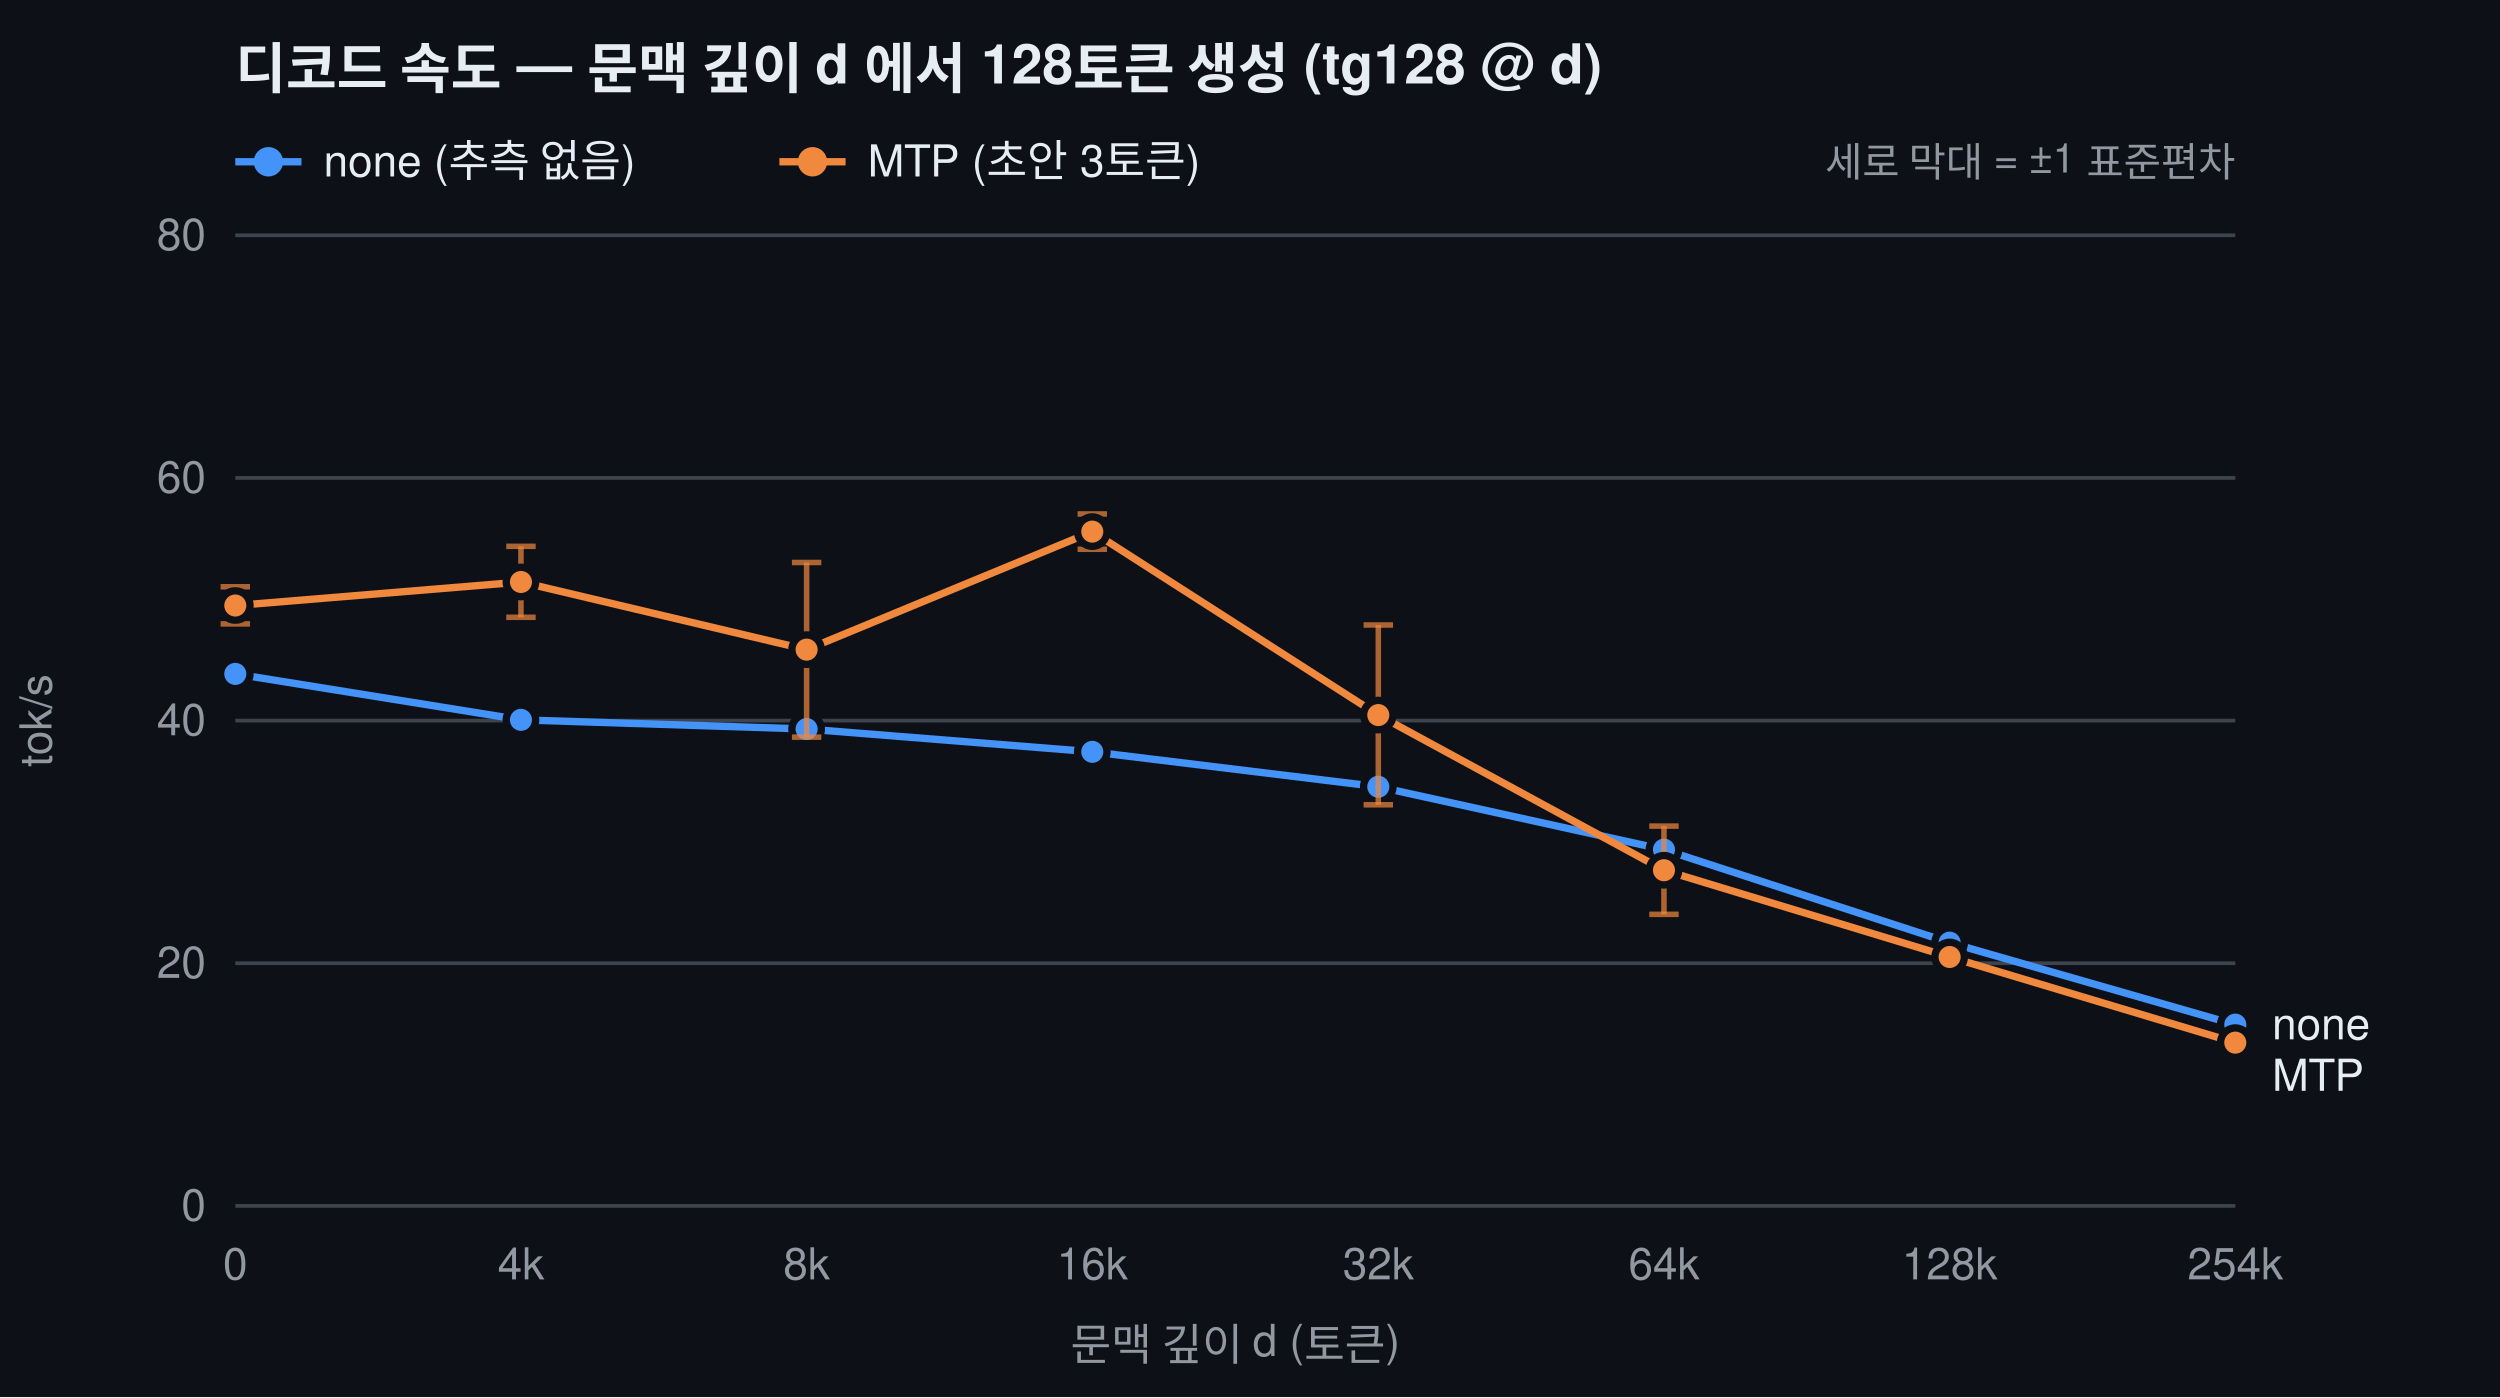
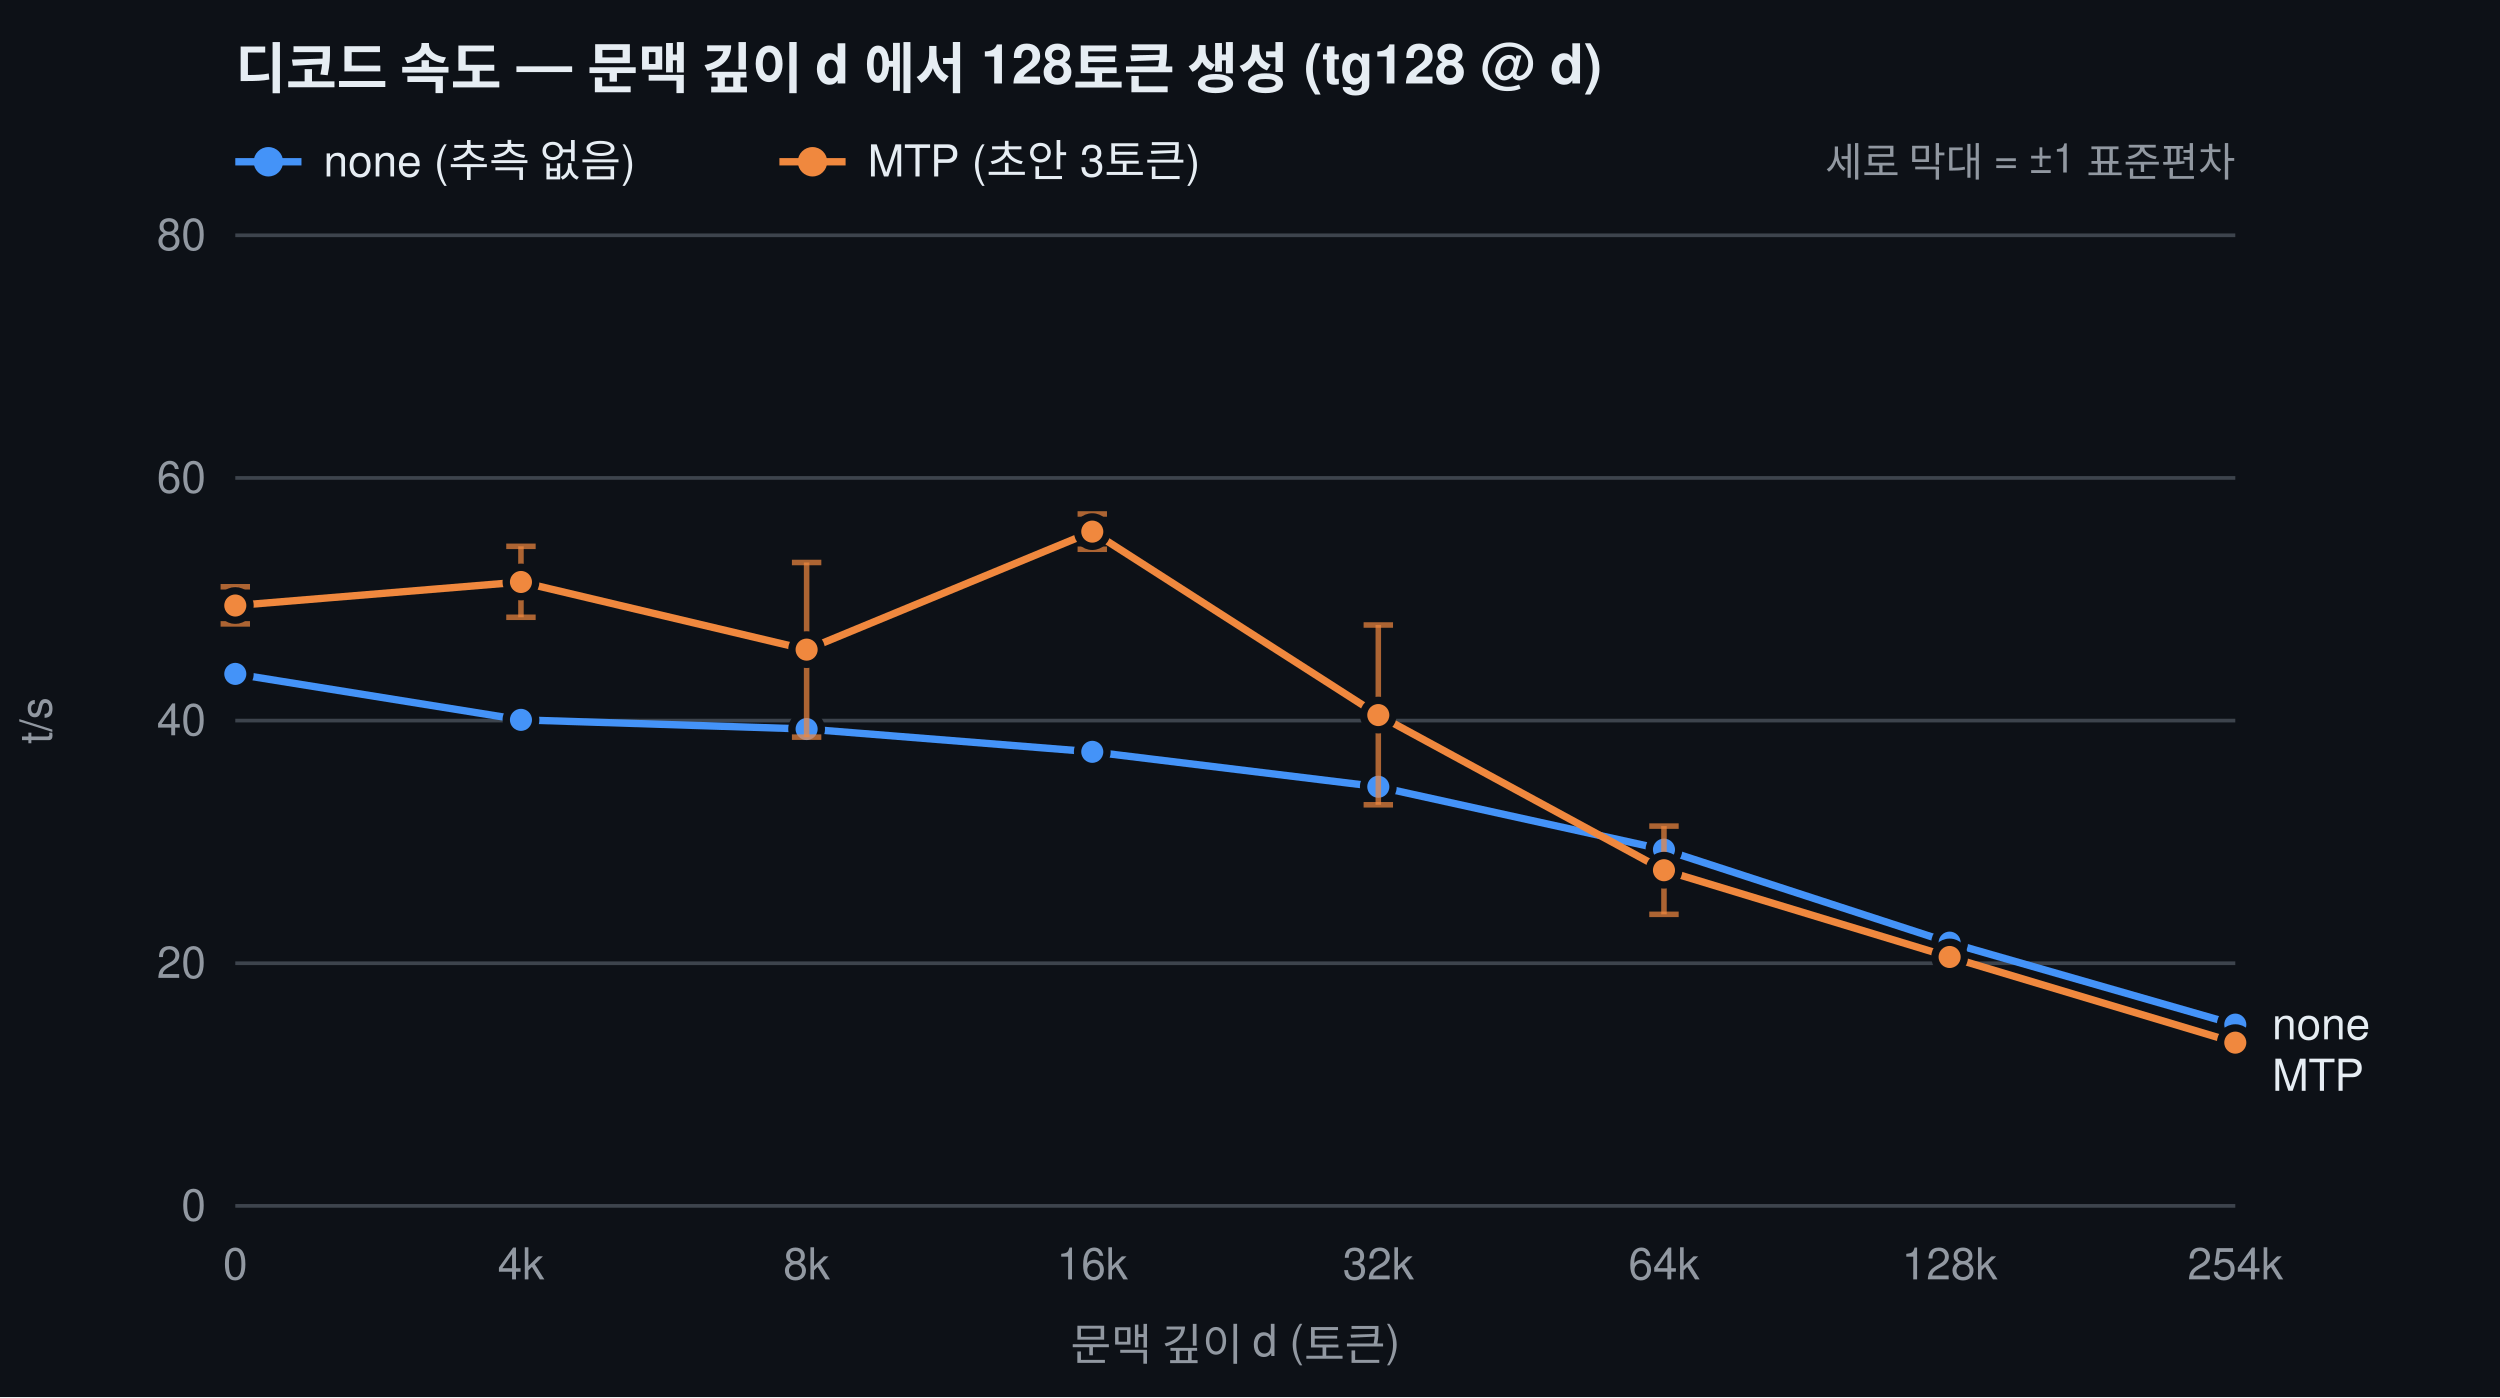
<svg xmlns="http://www.w3.org/2000/svg" viewBox="0 0 680 380" width="680" height="380" font-family="-apple-system,Segoe UI,Helvetica,Arial,sans-serif">
  <rect width="680" height="380" fill="#0d1117" />
  <text x="64" y="24" font-size="15" font-weight="600" fill="#e6edf3">디코드 속도 — 문맥 깊이 d 에서 128토큰 생성 (tg128 @ d)</text>
  <line x1="64" x2="608" y1="328.0" y2="328.0" stroke="#3d444d" stroke-width="1" />
  <text x="56" y="332.0" font-size="12" text-anchor="end" fill="#9198a1">0</text>
  <line x1="64" x2="608" y1="262.0" y2="262.0" stroke="#3d444d" stroke-width="1" />
  <text x="56" y="266.0" font-size="12" text-anchor="end" fill="#9198a1">20</text>
  <line x1="64" x2="608" y1="196.0" y2="196.0" stroke="#3d444d" stroke-width="1" />
  <text x="56" y="200.0" font-size="12" text-anchor="end" fill="#9198a1">40</text>
  <line x1="64" x2="608" y1="130.0" y2="130.0" stroke="#3d444d" stroke-width="1" />
  <text x="56" y="134.0" font-size="12" text-anchor="end" fill="#9198a1">60</text>
  <line x1="64" x2="608" y1="64.0" y2="64.0" stroke="#3d444d" stroke-width="1" />
  <text x="56" y="68.0" font-size="12" text-anchor="end" fill="#9198a1">80</text>
  <text x="64.0" y="348" font-size="12" text-anchor="middle" fill="#9198a1">0</text>
  <text x="141.7" y="348" font-size="12" text-anchor="middle" fill="#9198a1">4k</text>
  <text x="219.4" y="348" font-size="12" text-anchor="middle" fill="#9198a1">8k</text>
  <text x="297.1" y="348" font-size="12" text-anchor="middle" fill="#9198a1">16k</text>
  <text x="374.9" y="348" font-size="12" text-anchor="middle" fill="#9198a1">32k</text>
  <text x="452.6" y="348" font-size="12" text-anchor="middle" fill="#9198a1">64k</text>
  <text x="530.3" y="348" font-size="12" text-anchor="middle" fill="#9198a1">128k</text>
  <text x="608.0" y="348" font-size="12" text-anchor="middle" fill="#9198a1">254k</text>
  <text x="336" y="370" font-size="12" text-anchor="middle" fill="#9198a1">문맥 깊이 d (토큰)</text>
-   <text x="14" y="196" font-size="12" text-anchor="middle" fill="#9198a1" transform="rotate(-90 14 196)">tok/s</text>
+   <text x="14" y="196" font-size="12" text-anchor="middle" fill="#9198a1" transform="rotate(-90 14 196)">t/s</text>
  <line x1="64" x2="82" y1="44" y2="44" stroke="#4493f8" stroke-width="2" />
  <circle cx="73" cy="44" r="4" fill="#4493f8" />
  <text x="88" y="48" font-size="12" fill="#e6edf3">none (추측 없음)</text>
  <line x1="212" x2="230" y1="44" y2="44" stroke="#f0883e" stroke-width="2" />
  <circle cx="221" cy="44" r="4" fill="#f0883e" />
  <text x="236" y="48" font-size="12" fill="#e6edf3">MTP (초안 3토큰)</text>
  <text x="608" y="48" font-size="11" text-anchor="end" fill="#9198a1">세로 막대 = ±1 표준편차</text>
  <polyline fill="none" stroke="#4493f8" stroke-width="2" points="64.0,183.3 141.7,195.8 219.4,198.3 297.1,204.5 374.9,214.0 452.6,231.1 530.3,256.4 608.0,278.7" />
  <line x1="64.0" x2="64.0" y1="184.3" y2="182.3" stroke="#4493f8" stroke-width="1.5" opacity="0.7" />
  <line x1="60.0" x2="68.0" y1="184.3" y2="184.3" stroke="#4493f8" stroke-width="1.5" opacity="0.7" />
  <line x1="60.0" x2="68.0" y1="182.3" y2="182.3" stroke="#4493f8" stroke-width="1.5" opacity="0.7" />
  <circle cx="64.0" cy="183.3" r="4" fill="#4493f8" stroke="#0d1117" stroke-width="2" />
  <line x1="141.7" x2="141.7" y1="196.3" y2="195.2" stroke="#4493f8" stroke-width="1.5" opacity="0.7" />
  <line x1="137.7" x2="145.7" y1="196.3" y2="196.3" stroke="#4493f8" stroke-width="1.5" opacity="0.7" />
  <line x1="137.7" x2="145.7" y1="195.2" y2="195.2" stroke="#4493f8" stroke-width="1.5" opacity="0.7" />
  <circle cx="141.7" cy="195.8" r="4" fill="#4493f8" stroke="#0d1117" stroke-width="2" />
  <line x1="219.4" x2="219.4" y1="198.7" y2="198.0" stroke="#4493f8" stroke-width="1.5" opacity="0.7" />
  <line x1="215.4" x2="223.4" y1="198.7" y2="198.7" stroke="#4493f8" stroke-width="1.5" opacity="0.7" />
  <line x1="215.4" x2="223.4" y1="198.0" y2="198.0" stroke="#4493f8" stroke-width="1.5" opacity="0.7" />
  <circle cx="219.4" cy="198.3" r="4" fill="#4493f8" stroke="#0d1117" stroke-width="2" />
  <line x1="297.1" x2="297.1" y1="204.7" y2="204.3" stroke="#4493f8" stroke-width="1.5" opacity="0.7" />
  <line x1="293.1" x2="301.1" y1="204.7" y2="204.7" stroke="#4493f8" stroke-width="1.5" opacity="0.7" />
  <line x1="293.1" x2="301.1" y1="204.3" y2="204.3" stroke="#4493f8" stroke-width="1.5" opacity="0.7" />
  <circle cx="297.1" cy="204.5" r="4" fill="#4493f8" stroke="#0d1117" stroke-width="2" />
  <line x1="374.9" x2="374.9" y1="214.5" y2="213.4" stroke="#4493f8" stroke-width="1.5" opacity="0.7" />
  <line x1="370.9" x2="378.9" y1="214.5" y2="214.5" stroke="#4493f8" stroke-width="1.5" opacity="0.7" />
  <line x1="370.9" x2="378.9" y1="213.4" y2="213.4" stroke="#4493f8" stroke-width="1.5" opacity="0.7" />
  <circle cx="374.9" cy="214.0" r="4" fill="#4493f8" stroke="#0d1117" stroke-width="2" />
  <line x1="452.6" x2="452.6" y1="231.6" y2="230.5" stroke="#4493f8" stroke-width="1.5" opacity="0.7" />
  <line x1="448.6" x2="456.6" y1="231.6" y2="231.6" stroke="#4493f8" stroke-width="1.5" opacity="0.7" />
  <line x1="448.6" x2="456.6" y1="230.5" y2="230.5" stroke="#4493f8" stroke-width="1.5" opacity="0.7" />
  <circle cx="452.6" cy="231.1" r="4" fill="#4493f8" stroke="#0d1117" stroke-width="2" />
  <line x1="530.3" x2="530.3" y1="256.6" y2="256.2" stroke="#4493f8" stroke-width="1.5" opacity="0.7" />
  <line x1="526.3" x2="534.3" y1="256.6" y2="256.6" stroke="#4493f8" stroke-width="1.5" opacity="0.7" />
  <line x1="526.3" x2="534.3" y1="256.2" y2="256.2" stroke="#4493f8" stroke-width="1.5" opacity="0.7" />
  <circle cx="530.3" cy="256.4" r="4" fill="#4493f8" stroke="#0d1117" stroke-width="2" />
  <circle cx="608.0" cy="278.7" r="4" fill="#4493f8" stroke="#0d1117" stroke-width="2" />
  <polyline fill="none" stroke="#f0883e" stroke-width="2" points="64.0,164.7 141.7,158.3 219.4,176.7 297.1,144.6 374.9,194.5 452.6,236.7 530.3,260.3 608.0,283.6" />
  <line x1="64.0" x2="64.0" y1="169.7" y2="159.6" stroke="#f0883e" stroke-width="1.5" opacity="0.7" />
  <line x1="60.0" x2="68.0" y1="169.7" y2="169.7" stroke="#f0883e" stroke-width="1.5" opacity="0.7" />
  <line x1="60.0" x2="68.0" y1="159.6" y2="159.6" stroke="#f0883e" stroke-width="1.5" opacity="0.7" />
  <circle cx="64.0" cy="164.7" r="4" fill="#f0883e" stroke="#0d1117" stroke-width="2" />
  <line x1="141.7" x2="141.7" y1="167.9" y2="148.6" stroke="#f0883e" stroke-width="1.5" opacity="0.7" />
  <line x1="137.7" x2="145.7" y1="167.9" y2="167.9" stroke="#f0883e" stroke-width="1.5" opacity="0.7" />
  <line x1="137.7" x2="145.7" y1="148.6" y2="148.6" stroke="#f0883e" stroke-width="1.5" opacity="0.7" />
  <circle cx="141.7" cy="158.3" r="4" fill="#f0883e" stroke="#0d1117" stroke-width="2" />
  <line x1="219.4" x2="219.4" y1="200.5" y2="153.0" stroke="#f0883e" stroke-width="1.5" opacity="0.7" />
  <line x1="215.4" x2="223.4" y1="200.5" y2="200.5" stroke="#f0883e" stroke-width="1.5" opacity="0.7" />
  <line x1="215.4" x2="223.4" y1="153.0" y2="153.0" stroke="#f0883e" stroke-width="1.5" opacity="0.7" />
  <circle cx="219.4" cy="176.7" r="4" fill="#f0883e" stroke="#0d1117" stroke-width="2" />
  <line x1="297.1" x2="297.1" y1="149.4" y2="139.8" stroke="#f0883e" stroke-width="1.5" opacity="0.7" />
  <line x1="293.1" x2="301.1" y1="149.4" y2="149.4" stroke="#f0883e" stroke-width="1.5" opacity="0.7" />
  <line x1="293.1" x2="301.1" y1="139.8" y2="139.8" stroke="#f0883e" stroke-width="1.5" opacity="0.7" />
  <circle cx="297.1" cy="144.6" r="4" fill="#f0883e" stroke="#0d1117" stroke-width="2" />
  <line x1="374.9" x2="374.9" y1="218.9" y2="170.0" stroke="#f0883e" stroke-width="1.5" opacity="0.7" />
  <line x1="370.9" x2="378.9" y1="218.9" y2="218.9" stroke="#f0883e" stroke-width="1.5" opacity="0.7" />
  <line x1="370.9" x2="378.9" y1="170.0" y2="170.0" stroke="#f0883e" stroke-width="1.5" opacity="0.7" />
  <circle cx="374.9" cy="194.5" r="4" fill="#f0883e" stroke="#0d1117" stroke-width="2" />
  <line x1="452.6" x2="452.6" y1="248.7" y2="224.7" stroke="#f0883e" stroke-width="1.5" opacity="0.7" />
  <line x1="448.6" x2="456.6" y1="248.7" y2="248.7" stroke="#f0883e" stroke-width="1.5" opacity="0.7" />
  <line x1="448.6" x2="456.6" y1="224.7" y2="224.7" stroke="#f0883e" stroke-width="1.5" opacity="0.7" />
  <circle cx="452.6" cy="236.7" r="4" fill="#f0883e" stroke="#0d1117" stroke-width="2" />
  <line x1="530.3" x2="530.3" y1="260.9" y2="259.6" stroke="#f0883e" stroke-width="1.5" opacity="0.7" />
  <line x1="526.3" x2="534.3" y1="260.9" y2="260.9" stroke="#f0883e" stroke-width="1.5" opacity="0.7" />
  <line x1="526.3" x2="534.3" y1="259.6" y2="259.6" stroke="#f0883e" stroke-width="1.5" opacity="0.7" />
  <circle cx="530.3" cy="260.3" r="4" fill="#f0883e" stroke="#0d1117" stroke-width="2" />
  <circle cx="608.0" cy="283.6" r="4" fill="#f0883e" stroke="#0d1117" stroke-width="2" />
  <text x="618.0" y="282.7" font-size="12" fill="#e6edf3">none</text>
  <text x="618.0" y="296.7" font-size="12" fill="#e6edf3">MTP</text>
</svg>
